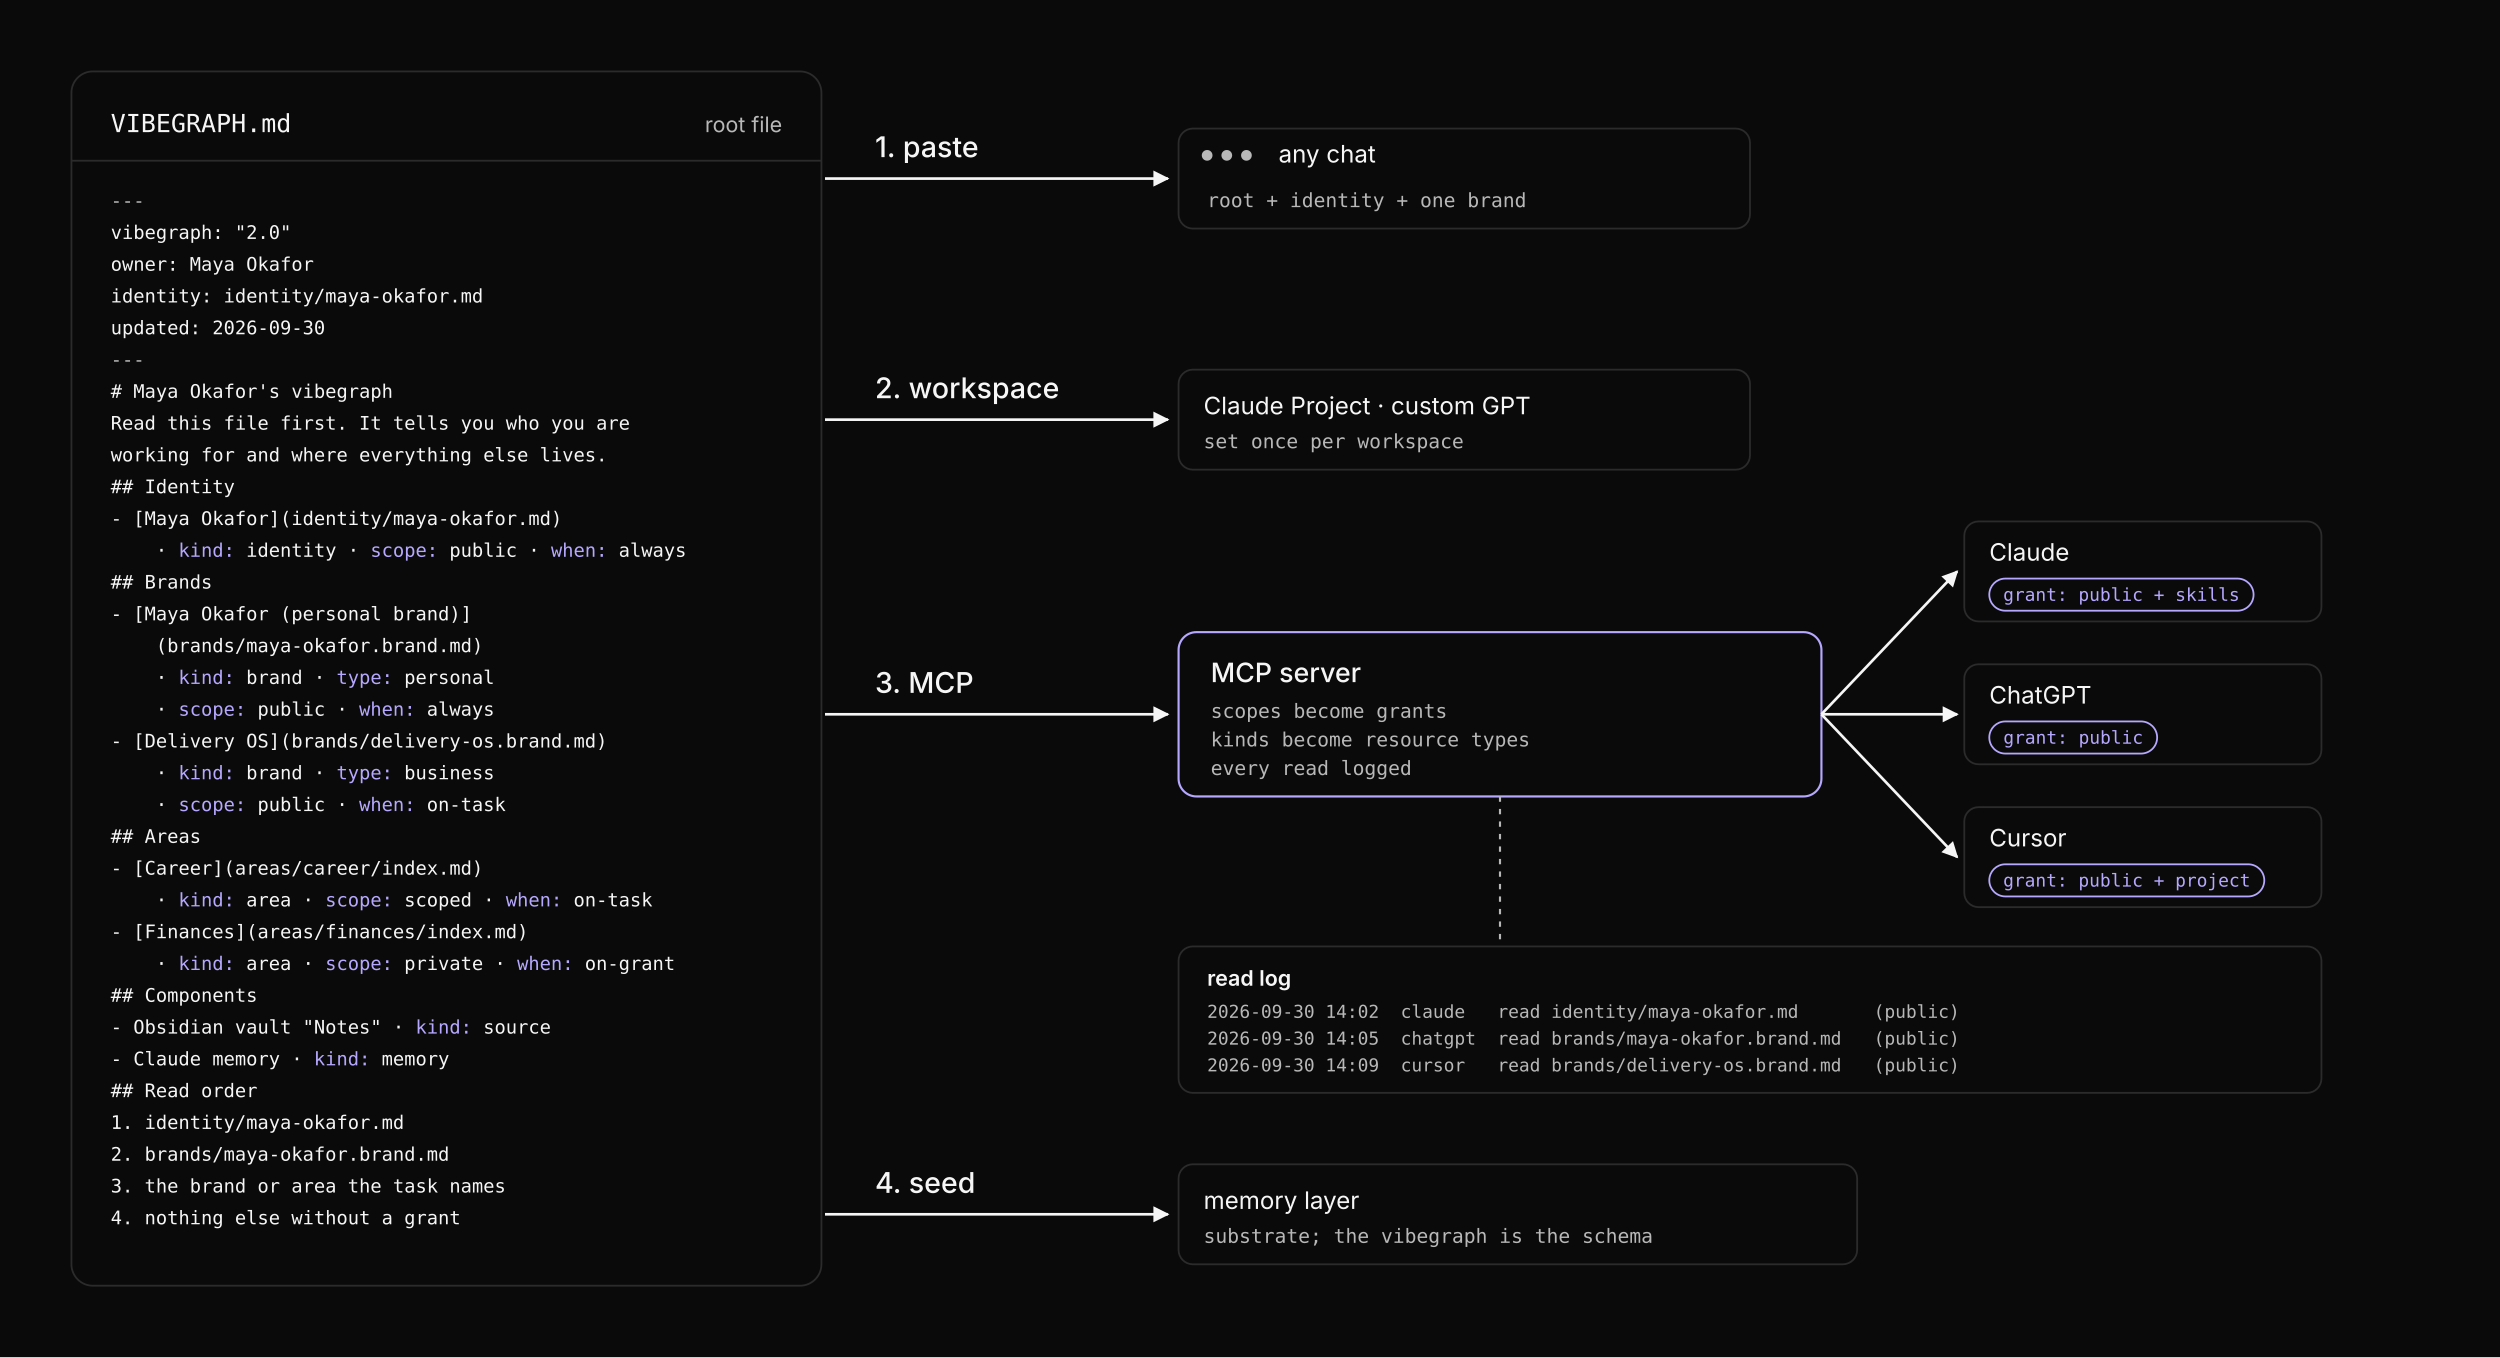
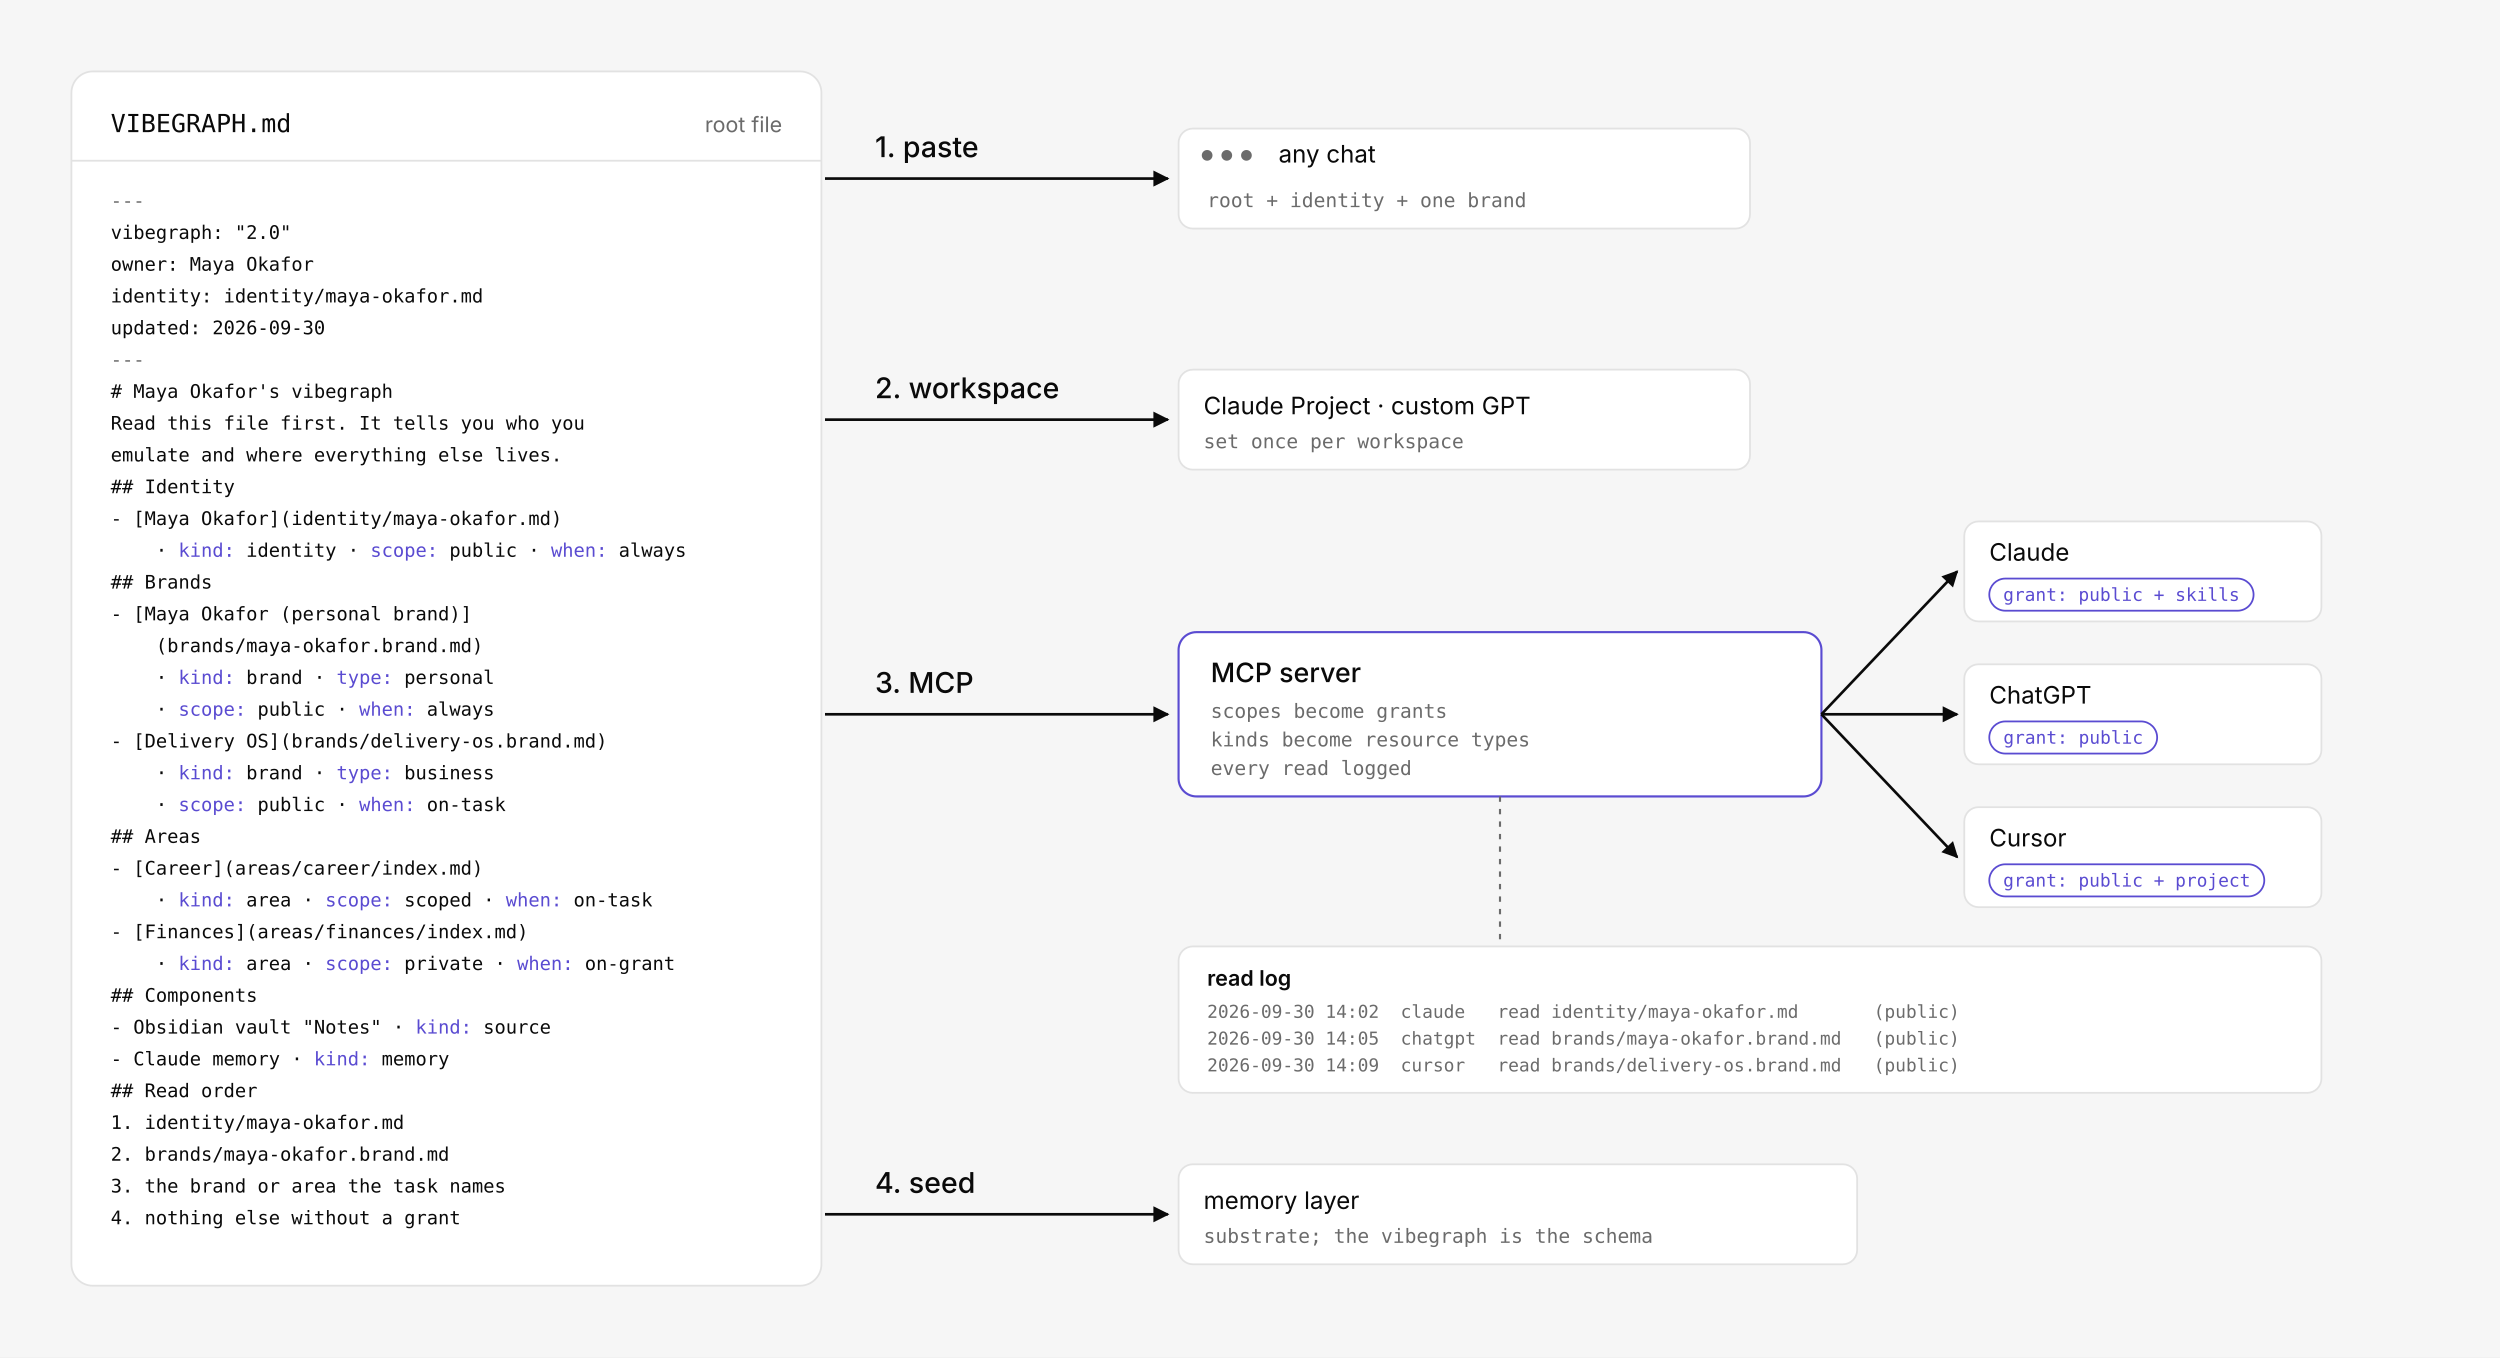
<svg xmlns="http://www.w3.org/2000/svg" viewBox="0 0 1400 760" width="1400" height="760" role="img" aria-label="Figure 4: the root file and the four consumption modes">
-   <rect width="1400" height="760" fill="#0a0a0a" />
+   <rect width="1400" height="760" fill="#f6f6f6" />
  <defs>
    <marker id="f4-arrow" viewBox="0 0 10 10" refX="9" refY="5" markerWidth="6" markerHeight="6" orient="auto">
-       <path d="M0,0 L10,5 L0,10 z" fill="#f6f6f6" />
+       <path d="M0,0 L10,5 L0,10 z" fill="#0a0a0a" />
    </marker>
  </defs>
-   <rect x="40.0" y="40.0" width="420.0" height="680.0" rx="12" fill="#0a0a0a" stroke="#2b2b2b" stroke-width="1.0" />
-   <text x="62.0" y="74.0" font-family="'IBM Plex Mono', Menlo, monospace" font-size="14" font-weight="500" fill="#f6f6f6" text-anchor="start">VIBEGRAPH.md</text>
-   <text x="438.0" y="74.0" font-family="Inter, sans-serif" font-size="12" font-weight="400" fill="#b8b8b8" text-anchor="end">root file</text>
-   <line x1="40.0" y1="90.0" x2="460.0" y2="90.0" stroke="#2b2b2b" stroke-width="1.0" />
-   <text x="62" y="116.0" font-family="'IBM Plex Mono', Menlo, monospace" font-size="10.5" fill="#b8b8b8" font-weight="400" xml:space="preserve">---</text>
-   <text x="62" y="133.8" font-family="'IBM Plex Mono', Menlo, monospace" font-size="10.5" fill="#f6f6f6" font-weight="400" xml:space="preserve">vibegraph: "2.0"</text>
-   <text x="62" y="151.6" font-family="'IBM Plex Mono', Menlo, monospace" font-size="10.5" fill="#f6f6f6" font-weight="400" xml:space="preserve">owner: Maya Okafor</text>
-   <text x="62" y="169.4" font-family="'IBM Plex Mono', Menlo, monospace" font-size="10.5" fill="#f6f6f6" font-weight="400" xml:space="preserve">identity: identity/maya-okafor.md</text>
-   <text x="62" y="187.2" font-family="'IBM Plex Mono', Menlo, monospace" font-size="10.5" fill="#f6f6f6" font-weight="400" xml:space="preserve">updated: 2026-09-30</text>
-   <text x="62" y="205.0" font-family="'IBM Plex Mono', Menlo, monospace" font-size="10.5" fill="#b8b8b8" font-weight="400" xml:space="preserve">---</text>
-   <text x="62" y="222.8" font-family="'IBM Plex Mono', Menlo, monospace" font-size="10.5" fill="#f6f6f6" font-weight="500" xml:space="preserve"># Maya Okafor's vibegraph</text>
-   <text x="62" y="240.6" font-family="'IBM Plex Mono', Menlo, monospace" font-size="10.5" fill="#f6f6f6" font-weight="400" xml:space="preserve">Read this file first. It tells you who you are</text>
-   <text x="62" y="258.4" font-family="'IBM Plex Mono', Menlo, monospace" font-size="10.5" fill="#f6f6f6" font-weight="400" xml:space="preserve">working for and where everything else lives.</text>
-   <text x="62" y="276.2" font-family="'IBM Plex Mono', Menlo, monospace" font-size="10.5" fill="#f6f6f6" font-weight="500" xml:space="preserve">## Identity</text>
-   <text x="62" y="294.0" font-family="'IBM Plex Mono', Menlo, monospace" font-size="10.5" fill="#f6f6f6" font-weight="400" xml:space="preserve">- [Maya Okafor](identity/maya-okafor.md)</text>
-   <text x="62" y="311.8" font-family="'IBM Plex Mono', Menlo, monospace" font-size="10.5" fill="#f6f6f6" font-weight="400" xml:space="preserve">    · <tspan fill="#b7a8ff">kind:</tspan> identity · <tspan fill="#b7a8ff">scope:</tspan> public · <tspan fill="#b7a8ff">when:</tspan> always</text>
-   <text x="62" y="329.6" font-family="'IBM Plex Mono', Menlo, monospace" font-size="10.5" fill="#f6f6f6" font-weight="500" xml:space="preserve">## Brands</text>
-   <text x="62" y="347.4" font-family="'IBM Plex Mono', Menlo, monospace" font-size="10.5" fill="#f6f6f6" font-weight="400" xml:space="preserve">- [Maya Okafor (personal brand)]</text>
-   <text x="62" y="365.2" font-family="'IBM Plex Mono', Menlo, monospace" font-size="10.5" fill="#f6f6f6" font-weight="400" xml:space="preserve">    (brands/maya-okafor.brand.md)</text>
-   <text x="62" y="383.0" font-family="'IBM Plex Mono', Menlo, monospace" font-size="10.5" fill="#f6f6f6" font-weight="400" xml:space="preserve">    · <tspan fill="#b7a8ff">kind:</tspan> brand · <tspan fill="#b7a8ff">type:</tspan> personal</text>
-   <text x="62" y="400.8" font-family="'IBM Plex Mono', Menlo, monospace" font-size="10.5" fill="#f6f6f6" font-weight="400" xml:space="preserve">    · <tspan fill="#b7a8ff">scope:</tspan> public · <tspan fill="#b7a8ff">when:</tspan> always</text>
-   <text x="62" y="418.6" font-family="'IBM Plex Mono', Menlo, monospace" font-size="10.5" fill="#f6f6f6" font-weight="400" xml:space="preserve">- [Delivery OS](brands/delivery-os.brand.md)</text>
-   <text x="62" y="436.4" font-family="'IBM Plex Mono', Menlo, monospace" font-size="10.5" fill="#f6f6f6" font-weight="400" xml:space="preserve">    · <tspan fill="#b7a8ff">kind:</tspan> brand · <tspan fill="#b7a8ff">type:</tspan> business</text>
-   <text x="62" y="454.2" font-family="'IBM Plex Mono', Menlo, monospace" font-size="10.5" fill="#f6f6f6" font-weight="400" xml:space="preserve">    · <tspan fill="#b7a8ff">scope:</tspan> public · <tspan fill="#b7a8ff">when:</tspan> on-task</text>
-   <text x="62" y="472.0" font-family="'IBM Plex Mono', Menlo, monospace" font-size="10.5" fill="#f6f6f6" font-weight="500" xml:space="preserve">## Areas</text>
-   <text x="62" y="489.8" font-family="'IBM Plex Mono', Menlo, monospace" font-size="10.5" fill="#f6f6f6" font-weight="400" xml:space="preserve">- [Career](areas/career/index.md)</text>
-   <text x="62" y="507.6" font-family="'IBM Plex Mono', Menlo, monospace" font-size="10.5" fill="#f6f6f6" font-weight="400" xml:space="preserve">    · <tspan fill="#b7a8ff">kind:</tspan> area · <tspan fill="#b7a8ff">scope:</tspan> scoped · <tspan fill="#b7a8ff">when:</tspan> on-task</text>
-   <text x="62" y="525.4" font-family="'IBM Plex Mono', Menlo, monospace" font-size="10.5" fill="#f6f6f6" font-weight="400" xml:space="preserve">- [Finances](areas/finances/index.md)</text>
-   <text x="62" y="543.2" font-family="'IBM Plex Mono', Menlo, monospace" font-size="10.5" fill="#f6f6f6" font-weight="400" xml:space="preserve">    · <tspan fill="#b7a8ff">kind:</tspan> area · <tspan fill="#b7a8ff">scope:</tspan> private · <tspan fill="#b7a8ff">when:</tspan> on-grant</text>
-   <text x="62" y="561.0" font-family="'IBM Plex Mono', Menlo, monospace" font-size="10.5" fill="#f6f6f6" font-weight="500" xml:space="preserve">## Components</text>
-   <text x="62" y="578.8" font-family="'IBM Plex Mono', Menlo, monospace" font-size="10.5" fill="#f6f6f6" font-weight="400" xml:space="preserve">- Obsidian vault "Notes" · <tspan fill="#b7a8ff">kind:</tspan> source</text>
-   <text x="62" y="596.6" font-family="'IBM Plex Mono', Menlo, monospace" font-size="10.5" fill="#f6f6f6" font-weight="400" xml:space="preserve">- Claude memory · <tspan fill="#b7a8ff">kind:</tspan> memory</text>
-   <text x="62" y="614.4" font-family="'IBM Plex Mono', Menlo, monospace" font-size="10.5" fill="#f6f6f6" font-weight="500" xml:space="preserve">## Read order</text>
-   <text x="62" y="632.2" font-family="'IBM Plex Mono', Menlo, monospace" font-size="10.5" fill="#f6f6f6" font-weight="400" xml:space="preserve">1. identity/maya-okafor.md</text>
-   <text x="62" y="650.0" font-family="'IBM Plex Mono', Menlo, monospace" font-size="10.5" fill="#f6f6f6" font-weight="400" xml:space="preserve">2. brands/maya-okafor.brand.md</text>
-   <text x="62" y="667.8" font-family="'IBM Plex Mono', Menlo, monospace" font-size="10.5" fill="#f6f6f6" font-weight="400" xml:space="preserve">3. the brand or area the task names</text>
-   <text x="62" y="685.6" font-family="'IBM Plex Mono', Menlo, monospace" font-size="10.5" fill="#f6f6f6" font-weight="400" xml:space="preserve">4. nothing else without a grant</text>
-   <text x="490.0" y="88.0" font-family="'Space Grotesk', Inter, sans-serif" font-size="16" font-weight="500" fill="#f6f6f6" text-anchor="start">1. paste</text>
-   <line x1="462.0" y1="100.0" x2="654.0" y2="100.0" stroke="#f6f6f6" stroke-width="1.5" marker-end="url(#f4-arrow)" />
-   <text x="490.0" y="223.0" font-family="'Space Grotesk', Inter, sans-serif" font-size="16" font-weight="500" fill="#f6f6f6" text-anchor="start">2. workspace</text>
-   <line x1="462.0" y1="235.0" x2="654.0" y2="235.0" stroke="#f6f6f6" stroke-width="1.5" marker-end="url(#f4-arrow)" />
-   <text x="490.0" y="388.0" font-family="'Space Grotesk', Inter, sans-serif" font-size="16" font-weight="500" fill="#f6f6f6" text-anchor="start">3. MCP</text>
-   <line x1="462.0" y1="400.0" x2="654.0" y2="400.0" stroke="#f6f6f6" stroke-width="1.5" marker-end="url(#f4-arrow)" />
-   <text x="490.0" y="668.0" font-family="'Space Grotesk', Inter, sans-serif" font-size="16" font-weight="500" fill="#f6f6f6" text-anchor="start">4. seed</text>
-   <line x1="462.0" y1="680.0" x2="654.0" y2="680.0" stroke="#f6f6f6" stroke-width="1.5" marker-end="url(#f4-arrow)" />
-   <rect x="660.0" y="72.0" width="320.0" height="56.0" rx="8" fill="none" stroke="#2b2b2b" stroke-width="1.0" />
-   <circle cx="676" cy="87" r="3" fill="#b8b8b8" />
-   <circle cx="687" cy="87" r="3" fill="#b8b8b8" />
-   <circle cx="698" cy="87" r="3" fill="#b8b8b8" />
-   <text x="716.0" y="91.0" font-family="Inter, sans-serif" font-size="13.5" font-weight="400" fill="#f6f6f6" text-anchor="start">any chat</text>
-   <text x="676.0" y="116.0" font-family="'IBM Plex Mono', Menlo, monospace" font-size="11" font-weight="400" fill="#b8b8b8" text-anchor="start">root + identity + one brand</text>
-   <rect x="660.0" y="207.0" width="320.0" height="56.0" rx="8" fill="none" stroke="#2b2b2b" stroke-width="1.0" />
-   <text x="674.0" y="232.0" font-family="Inter, sans-serif" font-size="13.5" font-weight="400" fill="#f6f6f6" text-anchor="start">Claude Project · custom GPT</text>
-   <text x="674.0" y="251.0" font-family="'IBM Plex Mono', Menlo, monospace" font-size="11" font-weight="400" fill="#b8b8b8" text-anchor="start">set once per workspace</text>
-   <rect x="660.0" y="354.0" width="360.0" height="92.0" rx="10" fill="#0a0a0a" stroke="#b7a8ff" stroke-width="1.2" />
-   <text x="678.0" y="382.0" font-family="'Space Grotesk', Inter, sans-serif" font-size="15" font-weight="500" fill="#f6f6f6" text-anchor="start">MCP server</text>
-   <text x="678.0" y="402.0" font-family="'IBM Plex Mono', Menlo, monospace" font-size="11" font-weight="400" fill="#b8b8b8" text-anchor="start">scopes become grants</text>
-   <text x="678.0" y="418.0" font-family="'IBM Plex Mono', Menlo, monospace" font-size="11" font-weight="400" fill="#b8b8b8" text-anchor="start">kinds become resource types</text>
-   <text x="678.0" y="434.0" font-family="'IBM Plex Mono', Menlo, monospace" font-size="11" font-weight="400" fill="#b8b8b8" text-anchor="start">every read logged</text>
-   <line x1="1020.0" y1="400.0" x2="1096.0" y2="320.0" stroke="#f6f6f6" stroke-width="1.5" marker-end="url(#f4-arrow)" />
-   <rect x="1100.0" y="292.0" width="200.0" height="56.0" rx="8" fill="none" stroke="#2b2b2b" stroke-width="1.0" />
-   <text x="1114.0" y="314.0" font-family="Inter, sans-serif" font-size="13.5" font-weight="400" fill="#f6f6f6" text-anchor="start">Claude</text>
-   <rect x="1114.0" y="324.0" width="148.0" height="18.0" rx="9" fill="none" stroke="#b7a8ff" stroke-width="1.0" />
-   <text x="1188.0" y="336.5" font-family="'IBM Plex Mono', Menlo, monospace" font-size="10" font-weight="400" fill="#b7a8ff" text-anchor="middle">grant: public + skills</text>
-   <line x1="1020.0" y1="400.0" x2="1096.0" y2="400.0" stroke="#f6f6f6" stroke-width="1.5" marker-end="url(#f4-arrow)" />
-   <rect x="1100.0" y="372.0" width="200.0" height="56.0" rx="8" fill="none" stroke="#2b2b2b" stroke-width="1.0" />
-   <text x="1114.0" y="394.0" font-family="Inter, sans-serif" font-size="13.5" font-weight="400" fill="#f6f6f6" text-anchor="start">ChatGPT</text>
-   <rect x="1114.0" y="404.0" width="94.0" height="18.0" rx="9" fill="none" stroke="#b7a8ff" stroke-width="1.0" />
-   <text x="1161.0" y="416.5" font-family="'IBM Plex Mono', Menlo, monospace" font-size="10" font-weight="400" fill="#b7a8ff" text-anchor="middle">grant: public</text>
-   <line x1="1020.0" y1="400.0" x2="1096.0" y2="480.0" stroke="#f6f6f6" stroke-width="1.5" marker-end="url(#f4-arrow)" />
-   <rect x="1100.0" y="452.0" width="200.0" height="56.0" rx="8" fill="none" stroke="#2b2b2b" stroke-width="1.0" />
-   <text x="1114.0" y="474.0" font-family="Inter, sans-serif" font-size="13.5" font-weight="400" fill="#f6f6f6" text-anchor="start">Cursor</text>
-   <rect x="1114.0" y="484.0" width="154.0" height="18.0" rx="9" fill="none" stroke="#b7a8ff" stroke-width="1.0" />
-   <text x="1191.0" y="496.5" font-family="'IBM Plex Mono', Menlo, monospace" font-size="10" font-weight="400" fill="#b7a8ff" text-anchor="middle">grant: public + project</text>
-   <line x1="840.0" y1="446.0" x2="840.0" y2="528.0" stroke="#b8b8b8" stroke-width="1.2" stroke-dasharray="3 4" />
-   <rect x="660.0" y="530.0" width="640.0" height="82.0" rx="8" fill="none" stroke="#2b2b2b" stroke-width="1.0" />
-   <text x="676.0" y="552.0" font-family="Inter, sans-serif" font-size="12" font-weight="600" fill="#f6f6f6" text-anchor="start">read log</text>
-   <text x="676" y="570" font-family="'IBM Plex Mono', Menlo, monospace" font-size="10" fill="#b8b8b8" xml:space="preserve">2026-09-30 14:02  claude   read identity/maya-okafor.md       (public)</text>
-   <text x="676" y="585" font-family="'IBM Plex Mono', Menlo, monospace" font-size="10" fill="#b8b8b8" xml:space="preserve">2026-09-30 14:05  chatgpt  read brands/maya-okafor.brand.md   (public)</text>
-   <text x="676" y="600" font-family="'IBM Plex Mono', Menlo, monospace" font-size="10" fill="#b8b8b8" xml:space="preserve">2026-09-30 14:09  cursor   read brands/delivery-os.brand.md   (public)</text>
-   <rect x="660.0" y="652.0" width="380.0" height="56.0" rx="8" fill="none" stroke="#2b2b2b" stroke-width="1.0" />
-   <text x="674.0" y="677.0" font-family="Inter, sans-serif" font-size="13.5" font-weight="400" fill="#f6f6f6" text-anchor="start">memory layer</text>
-   <text x="674.0" y="696.0" font-family="'IBM Plex Mono', Menlo, monospace" font-size="11" font-weight="400" fill="#b8b8b8" text-anchor="start">substrate; the vibegraph is the schema</text>
+   <rect x="40.0" y="40.0" width="420.0" height="680.0" rx="12" fill="#ffffff" stroke="#e2e2e2" stroke-width="1.0" />
+   <text x="62.0" y="74.0" font-family="'IBM Plex Mono', Menlo, monospace" font-size="14" font-weight="500" fill="#0a0a0a" text-anchor="start">VIBEGRAPH.md</text>
+   <text x="438.0" y="74.0" font-family="Inter, sans-serif" font-size="12" font-weight="400" fill="#6b6b6b" text-anchor="end">root file</text>
+   <line x1="40.0" y1="90.0" x2="460.0" y2="90.0" stroke="#e2e2e2" stroke-width="1.0" />
+   <text x="62" y="116.0" font-family="'IBM Plex Mono', Menlo, monospace" font-size="10.5" fill="#6b6b6b" font-weight="400" xml:space="preserve">---</text>
+   <text x="62" y="133.8" font-family="'IBM Plex Mono', Menlo, monospace" font-size="10.5" fill="#0a0a0a" font-weight="400" xml:space="preserve">vibegraph: "2.0"</text>
+   <text x="62" y="151.6" font-family="'IBM Plex Mono', Menlo, monospace" font-size="10.5" fill="#0a0a0a" font-weight="400" xml:space="preserve">owner: Maya Okafor</text>
+   <text x="62" y="169.4" font-family="'IBM Plex Mono', Menlo, monospace" font-size="10.5" fill="#0a0a0a" font-weight="400" xml:space="preserve">identity: identity/maya-okafor.md</text>
+   <text x="62" y="187.2" font-family="'IBM Plex Mono', Menlo, monospace" font-size="10.5" fill="#0a0a0a" font-weight="400" xml:space="preserve">updated: 2026-09-30</text>
+   <text x="62" y="205.0" font-family="'IBM Plex Mono', Menlo, monospace" font-size="10.5" fill="#6b6b6b" font-weight="400" xml:space="preserve">---</text>
+   <text x="62" y="222.8" font-family="'IBM Plex Mono', Menlo, monospace" font-size="10.5" fill="#0a0a0a" font-weight="500" xml:space="preserve"># Maya Okafor's vibegraph</text>
+   <text x="62" y="240.6" font-family="'IBM Plex Mono', Menlo, monospace" font-size="10.5" fill="#0a0a0a" font-weight="400" xml:space="preserve">Read this file first. It tells you who you</text>
+   <text x="62" y="258.4" font-family="'IBM Plex Mono', Menlo, monospace" font-size="10.5" fill="#0a0a0a" font-weight="400" xml:space="preserve">emulate and where everything else lives.</text>
+   <text x="62" y="276.2" font-family="'IBM Plex Mono', Menlo, monospace" font-size="10.5" fill="#0a0a0a" font-weight="500" xml:space="preserve">## Identity</text>
+   <text x="62" y="294.0" font-family="'IBM Plex Mono', Menlo, monospace" font-size="10.5" fill="#0a0a0a" font-weight="400" xml:space="preserve">- [Maya Okafor](identity/maya-okafor.md)</text>
+   <text x="62" y="311.8" font-family="'IBM Plex Mono', Menlo, monospace" font-size="10.5" fill="#0a0a0a" font-weight="400" xml:space="preserve">    · <tspan fill="#5a4bd1">kind:</tspan> identity · <tspan fill="#5a4bd1">scope:</tspan> public · <tspan fill="#5a4bd1">when:</tspan> always</text>
+   <text x="62" y="329.6" font-family="'IBM Plex Mono', Menlo, monospace" font-size="10.5" fill="#0a0a0a" font-weight="500" xml:space="preserve">## Brands</text>
+   <text x="62" y="347.4" font-family="'IBM Plex Mono', Menlo, monospace" font-size="10.5" fill="#0a0a0a" font-weight="400" xml:space="preserve">- [Maya Okafor (personal brand)]</text>
+   <text x="62" y="365.2" font-family="'IBM Plex Mono', Menlo, monospace" font-size="10.5" fill="#0a0a0a" font-weight="400" xml:space="preserve">    (brands/maya-okafor.brand.md)</text>
+   <text x="62" y="383.0" font-family="'IBM Plex Mono', Menlo, monospace" font-size="10.5" fill="#0a0a0a" font-weight="400" xml:space="preserve">    · <tspan fill="#5a4bd1">kind:</tspan> brand · <tspan fill="#5a4bd1">type:</tspan> personal</text>
+   <text x="62" y="400.8" font-family="'IBM Plex Mono', Menlo, monospace" font-size="10.5" fill="#0a0a0a" font-weight="400" xml:space="preserve">    · <tspan fill="#5a4bd1">scope:</tspan> public · <tspan fill="#5a4bd1">when:</tspan> always</text>
+   <text x="62" y="418.6" font-family="'IBM Plex Mono', Menlo, monospace" font-size="10.5" fill="#0a0a0a" font-weight="400" xml:space="preserve">- [Delivery OS](brands/delivery-os.brand.md)</text>
+   <text x="62" y="436.4" font-family="'IBM Plex Mono', Menlo, monospace" font-size="10.5" fill="#0a0a0a" font-weight="400" xml:space="preserve">    · <tspan fill="#5a4bd1">kind:</tspan> brand · <tspan fill="#5a4bd1">type:</tspan> business</text>
+   <text x="62" y="454.2" font-family="'IBM Plex Mono', Menlo, monospace" font-size="10.5" fill="#0a0a0a" font-weight="400" xml:space="preserve">    · <tspan fill="#5a4bd1">scope:</tspan> public · <tspan fill="#5a4bd1">when:</tspan> on-task</text>
+   <text x="62" y="472.0" font-family="'IBM Plex Mono', Menlo, monospace" font-size="10.5" fill="#0a0a0a" font-weight="500" xml:space="preserve">## Areas</text>
+   <text x="62" y="489.8" font-family="'IBM Plex Mono', Menlo, monospace" font-size="10.5" fill="#0a0a0a" font-weight="400" xml:space="preserve">- [Career](areas/career/index.md)</text>
+   <text x="62" y="507.6" font-family="'IBM Plex Mono', Menlo, monospace" font-size="10.5" fill="#0a0a0a" font-weight="400" xml:space="preserve">    · <tspan fill="#5a4bd1">kind:</tspan> area · <tspan fill="#5a4bd1">scope:</tspan> scoped · <tspan fill="#5a4bd1">when:</tspan> on-task</text>
+   <text x="62" y="525.4" font-family="'IBM Plex Mono', Menlo, monospace" font-size="10.5" fill="#0a0a0a" font-weight="400" xml:space="preserve">- [Finances](areas/finances/index.md)</text>
+   <text x="62" y="543.2" font-family="'IBM Plex Mono', Menlo, monospace" font-size="10.5" fill="#0a0a0a" font-weight="400" xml:space="preserve">    · <tspan fill="#5a4bd1">kind:</tspan> area · <tspan fill="#5a4bd1">scope:</tspan> private · <tspan fill="#5a4bd1">when:</tspan> on-grant</text>
+   <text x="62" y="561.0" font-family="'IBM Plex Mono', Menlo, monospace" font-size="10.5" fill="#0a0a0a" font-weight="500" xml:space="preserve">## Components</text>
+   <text x="62" y="578.8" font-family="'IBM Plex Mono', Menlo, monospace" font-size="10.5" fill="#0a0a0a" font-weight="400" xml:space="preserve">- Obsidian vault "Notes" · <tspan fill="#5a4bd1">kind:</tspan> source</text>
+   <text x="62" y="596.6" font-family="'IBM Plex Mono', Menlo, monospace" font-size="10.5" fill="#0a0a0a" font-weight="400" xml:space="preserve">- Claude memory · <tspan fill="#5a4bd1">kind:</tspan> memory</text>
+   <text x="62" y="614.4" font-family="'IBM Plex Mono', Menlo, monospace" font-size="10.5" fill="#0a0a0a" font-weight="500" xml:space="preserve">## Read order</text>
+   <text x="62" y="632.2" font-family="'IBM Plex Mono', Menlo, monospace" font-size="10.5" fill="#0a0a0a" font-weight="400" xml:space="preserve">1. identity/maya-okafor.md</text>
+   <text x="62" y="650.0" font-family="'IBM Plex Mono', Menlo, monospace" font-size="10.5" fill="#0a0a0a" font-weight="400" xml:space="preserve">2. brands/maya-okafor.brand.md</text>
+   <text x="62" y="667.8" font-family="'IBM Plex Mono', Menlo, monospace" font-size="10.5" fill="#0a0a0a" font-weight="400" xml:space="preserve">3. the brand or area the task names</text>
+   <text x="62" y="685.6" font-family="'IBM Plex Mono', Menlo, monospace" font-size="10.5" fill="#0a0a0a" font-weight="400" xml:space="preserve">4. nothing else without a grant</text>
+   <text x="490.0" y="88.0" font-family="'Space Grotesk', Inter, sans-serif" font-size="16" font-weight="500" fill="#0a0a0a" text-anchor="start">1. paste</text>
+   <line x1="462.0" y1="100.0" x2="654.0" y2="100.0" stroke="#0a0a0a" stroke-width="1.5" marker-end="url(#f4-arrow)" />
+   <text x="490.0" y="223.0" font-family="'Space Grotesk', Inter, sans-serif" font-size="16" font-weight="500" fill="#0a0a0a" text-anchor="start">2. workspace</text>
+   <line x1="462.0" y1="235.0" x2="654.0" y2="235.0" stroke="#0a0a0a" stroke-width="1.5" marker-end="url(#f4-arrow)" />
+   <text x="490.0" y="388.0" font-family="'Space Grotesk', Inter, sans-serif" font-size="16" font-weight="500" fill="#0a0a0a" text-anchor="start">3. MCP</text>
+   <line x1="462.0" y1="400.0" x2="654.0" y2="400.0" stroke="#0a0a0a" stroke-width="1.5" marker-end="url(#f4-arrow)" />
+   <text x="490.0" y="668.0" font-family="'Space Grotesk', Inter, sans-serif" font-size="16" font-weight="500" fill="#0a0a0a" text-anchor="start">4. seed</text>
+   <line x1="462.0" y1="680.0" x2="654.0" y2="680.0" stroke="#0a0a0a" stroke-width="1.5" marker-end="url(#f4-arrow)" />
+   <rect x="660.0" y="72.0" width="320.0" height="56.0" rx="8" fill="#ffffff" stroke="#e2e2e2" stroke-width="1.0" />
+   <circle cx="676" cy="87" r="3" fill="#6b6b6b" />
+   <circle cx="687" cy="87" r="3" fill="#6b6b6b" />
+   <circle cx="698" cy="87" r="3" fill="#6b6b6b" />
+   <text x="716.0" y="91.0" font-family="Inter, sans-serif" font-size="13.5" font-weight="400" fill="#0a0a0a" text-anchor="start">any chat</text>
+   <text x="676.0" y="116.0" font-family="'IBM Plex Mono', Menlo, monospace" font-size="11" font-weight="400" fill="#6b6b6b" text-anchor="start">root + identity + one brand</text>
+   <rect x="660.0" y="207.0" width="320.0" height="56.0" rx="8" fill="#ffffff" stroke="#e2e2e2" stroke-width="1.0" />
+   <text x="674.0" y="232.0" font-family="Inter, sans-serif" font-size="13.5" font-weight="400" fill="#0a0a0a" text-anchor="start">Claude Project · custom GPT</text>
+   <text x="674.0" y="251.0" font-family="'IBM Plex Mono', Menlo, monospace" font-size="11" font-weight="400" fill="#6b6b6b" text-anchor="start">set once per workspace</text>
+   <rect x="660.0" y="354.0" width="360.0" height="92.0" rx="10" fill="#ffffff" stroke="#5a4bd1" stroke-width="1.2" />
+   <text x="678.0" y="382.0" font-family="'Space Grotesk', Inter, sans-serif" font-size="15" font-weight="500" fill="#0a0a0a" text-anchor="start">MCP server</text>
+   <text x="678.0" y="402.0" font-family="'IBM Plex Mono', Menlo, monospace" font-size="11" font-weight="400" fill="#6b6b6b" text-anchor="start">scopes become grants</text>
+   <text x="678.0" y="418.0" font-family="'IBM Plex Mono', Menlo, monospace" font-size="11" font-weight="400" fill="#6b6b6b" text-anchor="start">kinds become resource types</text>
+   <text x="678.0" y="434.0" font-family="'IBM Plex Mono', Menlo, monospace" font-size="11" font-weight="400" fill="#6b6b6b" text-anchor="start">every read logged</text>
+   <line x1="1020.0" y1="400.0" x2="1096.0" y2="320.0" stroke="#0a0a0a" stroke-width="1.5" marker-end="url(#f4-arrow)" />
+   <rect x="1100.0" y="292.0" width="200.0" height="56.0" rx="8" fill="#ffffff" stroke="#e2e2e2" stroke-width="1.0" />
+   <text x="1114.0" y="314.0" font-family="Inter, sans-serif" font-size="13.5" font-weight="400" fill="#0a0a0a" text-anchor="start">Claude</text>
+   <rect x="1114.0" y="324.0" width="148.0" height="18.0" rx="9" fill="none" stroke="#5a4bd1" stroke-width="1.0" />
+   <text x="1188.0" y="336.5" font-family="'IBM Plex Mono', Menlo, monospace" font-size="10" font-weight="400" fill="#5a4bd1" text-anchor="middle">grant: public + skills</text>
+   <line x1="1020.0" y1="400.0" x2="1096.0" y2="400.0" stroke="#0a0a0a" stroke-width="1.5" marker-end="url(#f4-arrow)" />
+   <rect x="1100.0" y="372.0" width="200.0" height="56.0" rx="8" fill="#ffffff" stroke="#e2e2e2" stroke-width="1.0" />
+   <text x="1114.0" y="394.0" font-family="Inter, sans-serif" font-size="13.5" font-weight="400" fill="#0a0a0a" text-anchor="start">ChatGPT</text>
+   <rect x="1114.0" y="404.0" width="94.0" height="18.0" rx="9" fill="none" stroke="#5a4bd1" stroke-width="1.0" />
+   <text x="1161.0" y="416.5" font-family="'IBM Plex Mono', Menlo, monospace" font-size="10" font-weight="400" fill="#5a4bd1" text-anchor="middle">grant: public</text>
+   <line x1="1020.0" y1="400.0" x2="1096.0" y2="480.0" stroke="#0a0a0a" stroke-width="1.5" marker-end="url(#f4-arrow)" />
+   <rect x="1100.0" y="452.0" width="200.0" height="56.0" rx="8" fill="#ffffff" stroke="#e2e2e2" stroke-width="1.0" />
+   <text x="1114.0" y="474.0" font-family="Inter, sans-serif" font-size="13.5" font-weight="400" fill="#0a0a0a" text-anchor="start">Cursor</text>
+   <rect x="1114.0" y="484.0" width="154.0" height="18.0" rx="9" fill="none" stroke="#5a4bd1" stroke-width="1.0" />
+   <text x="1191.0" y="496.5" font-family="'IBM Plex Mono', Menlo, monospace" font-size="10" font-weight="400" fill="#5a4bd1" text-anchor="middle">grant: public + project</text>
+   <line x1="840.0" y1="446.0" x2="840.0" y2="528.0" stroke="#6b6b6b" stroke-width="1.2" stroke-dasharray="3 4" />
+   <rect x="660.0" y="530.0" width="640.0" height="82.0" rx="8" fill="#ffffff" stroke="#e2e2e2" stroke-width="1.0" />
+   <text x="676.0" y="552.0" font-family="Inter, sans-serif" font-size="12" font-weight="600" fill="#0a0a0a" text-anchor="start">read log</text>
+   <text x="676" y="570" font-family="'IBM Plex Mono', Menlo, monospace" font-size="10" fill="#6b6b6b" xml:space="preserve">2026-09-30 14:02  claude   read identity/maya-okafor.md       (public)</text>
+   <text x="676" y="585" font-family="'IBM Plex Mono', Menlo, monospace" font-size="10" fill="#6b6b6b" xml:space="preserve">2026-09-30 14:05  chatgpt  read brands/maya-okafor.brand.md   (public)</text>
+   <text x="676" y="600" font-family="'IBM Plex Mono', Menlo, monospace" font-size="10" fill="#6b6b6b" xml:space="preserve">2026-09-30 14:09  cursor   read brands/delivery-os.brand.md   (public)</text>
+   <rect x="660.0" y="652.0" width="380.0" height="56.0" rx="8" fill="#ffffff" stroke="#e2e2e2" stroke-width="1.0" />
+   <text x="674.0" y="677.0" font-family="Inter, sans-serif" font-size="13.5" font-weight="400" fill="#0a0a0a" text-anchor="start">memory layer</text>
+   <text x="674.0" y="696.0" font-family="'IBM Plex Mono', Menlo, monospace" font-size="11" font-weight="400" fill="#6b6b6b" text-anchor="start">substrate; the vibegraph is the schema</text>
</svg>
